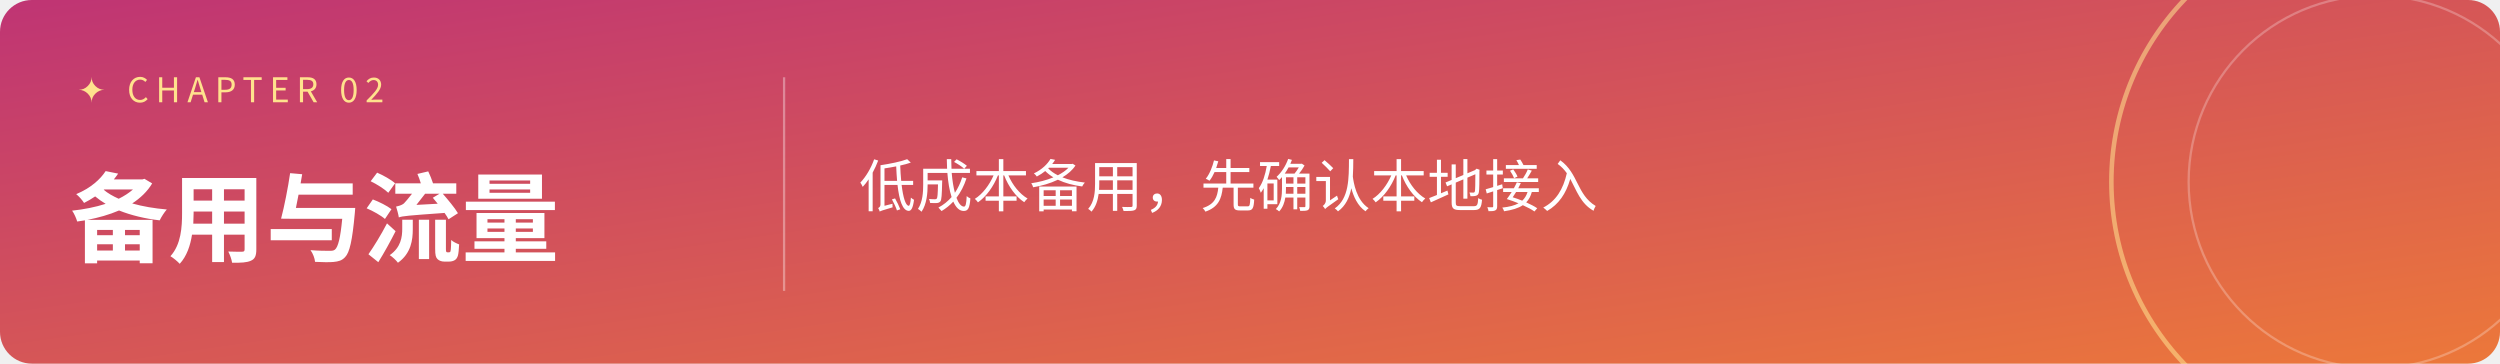
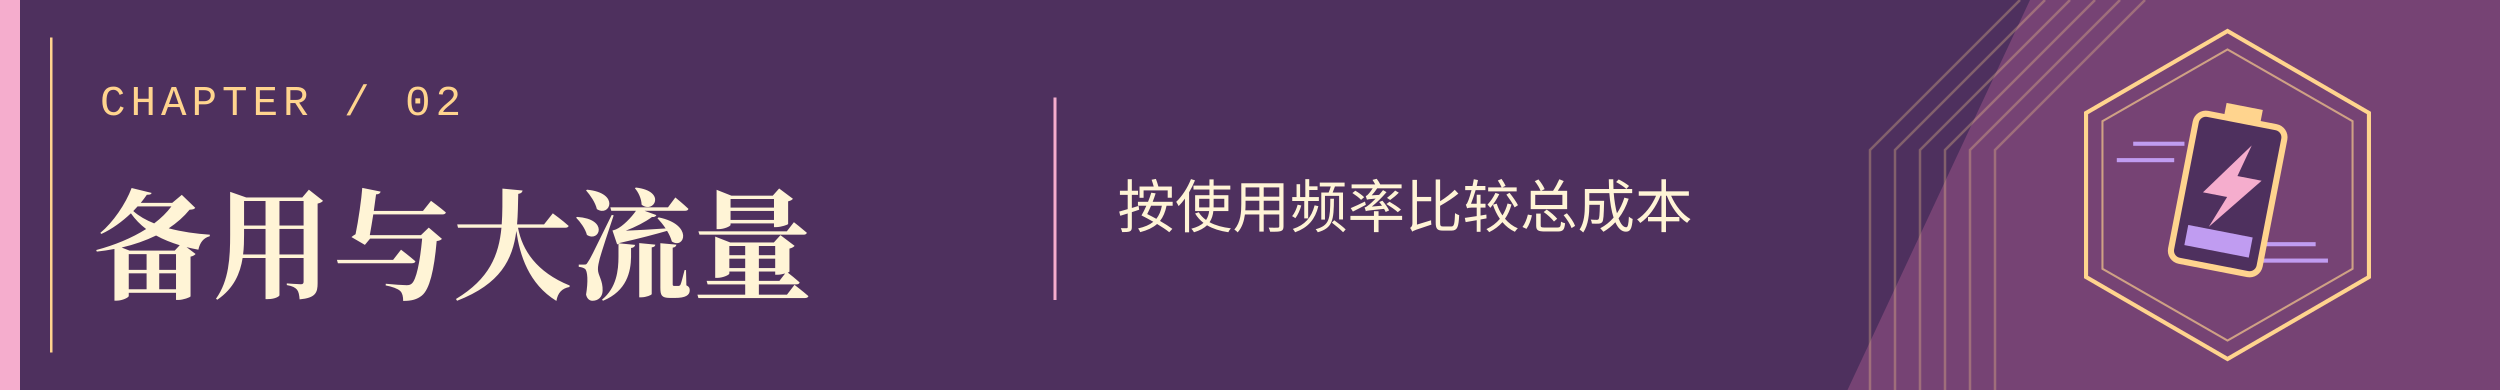
- <svg xmlns="http://www.w3.org/2000/svg" width="1100" height="160" viewBox="0 0 1100 160" role="img" aria-labelledby="title desc">
-   <defs>
-     <linearGradient id="g" x2="1" y2="1">
-       <stop stop-color="#bf3474" />
-       <stop offset="1" stop-color="#ec783a" />
-     </linearGradient>
-   </defs>
-   <rect width="1100" height="160" rx="14" fill="url(#g)" />
-   <circle cx="1045" cy="80" r="116" fill="none" stroke="#ffe490" stroke-width="2" opacity=".55" />
-   <circle cx="1045" cy="80" r="82" fill="none" stroke="#fff" opacity=".25" />
-   <g font-family="Microsoft YaHei,PingFang SC,Noto Sans CJK SC,sans-serif">
-     <text x="34" y="45" font-size="15" letter-spacing="3" fill="#ffe28d">✦ CHAPTER 02</text>
-     <text x="31" y="112" font-size="43" font-weight="900" fill="#fff">备用与流量</text>
-     <path d="M345 34V128" stroke="#fff" opacity=".35" />
-     <text x="378" y="91" font-size="25" fill="#fff">低成本备用，先确认本地接入</text>
+ <svg xmlns="http://www.w3.org/2000/svg" viewBox="0 0 1000 156" width="1000" height="156" role="img" aria-labelledby="title desc">
+   <rect x="0" y="0" width="1000" height="156" fill="#4e305e" />
+   <rect x="0" y="0" width="8" height="156" fill="#f5adcd" />
+   <rect x="20" y="15" width="1" height="126" fill="#ffd48e" />
+   <path d="M812 0h188v156H739Z" fill="#764374" />
+   <path d="M808 0l-60 60v160 M818 0l-60 60v160 M828 0l-60 60v160 M838 0l-60 60v160 M848 0l-60 60v160 M858 0l-60 60v160" fill="none" stroke="#ffd48e" stroke-width="1" opacity=".30" />
+   <text x="40" y="46" fill="#ffd48e" font-family="Consolas,'Liberation Mono',monospace" font-size="17" font-weight="500" letter-spacing="2">CHAPTER   /   02</text>
+   <text x="37" y="116" fill="#fff4d6" font-family="Georgia,'Noto Serif CJK SC','Songti SC',SimSun,serif" font-size="48" font-weight="800">备用与大流量</text>
+   <path d="M422 39v81" fill="none" stroke="#f5adcd" stroke-width="1.2" />
+   <text x="447" y="91" fill="#fff4d6" font-family="'Microsoft YaHei','PingFang SC','Noto Sans CJK SC',sans-serif" font-size="23" font-weight="500">按使用频率比较总成本</text>
+   <g transform="translate(891 78) scale(0.82)">
+     <path d="M0-80L69-40v80L0 80l-69-40v-80Z" fill="#764374" stroke="#ffd48e" stroke-width="2" />
+     <path d="M0-71l61 35v72L0 71l-61-35v-72Z" fill="none" stroke="#ffd48e" stroke-width="1" opacity=".65" />
+     <path d="M-46-25h25m-33 8h28m44 41h25m-27 8h33" fill="none" stroke="#c09cf1" stroke-width="2" />
+     <g transform="rotate(11)">
+       <rect x="-22" y="-37" width="44" height="73" rx="5" fill="#4e305e" stroke="#ffd48e" stroke-width="3" />
+       <rect x="-9" y="-44" width="18" height="7" fill="#ffd48e" />
+       <rect x="-16" y="18" width="32" height="10" fill="#c09cf1" />
+       <path d="M7-26L-12 1h12l-6 16L15-10H3Z" fill="#f5adcd" />
+     </g>
  </g>
</svg>
